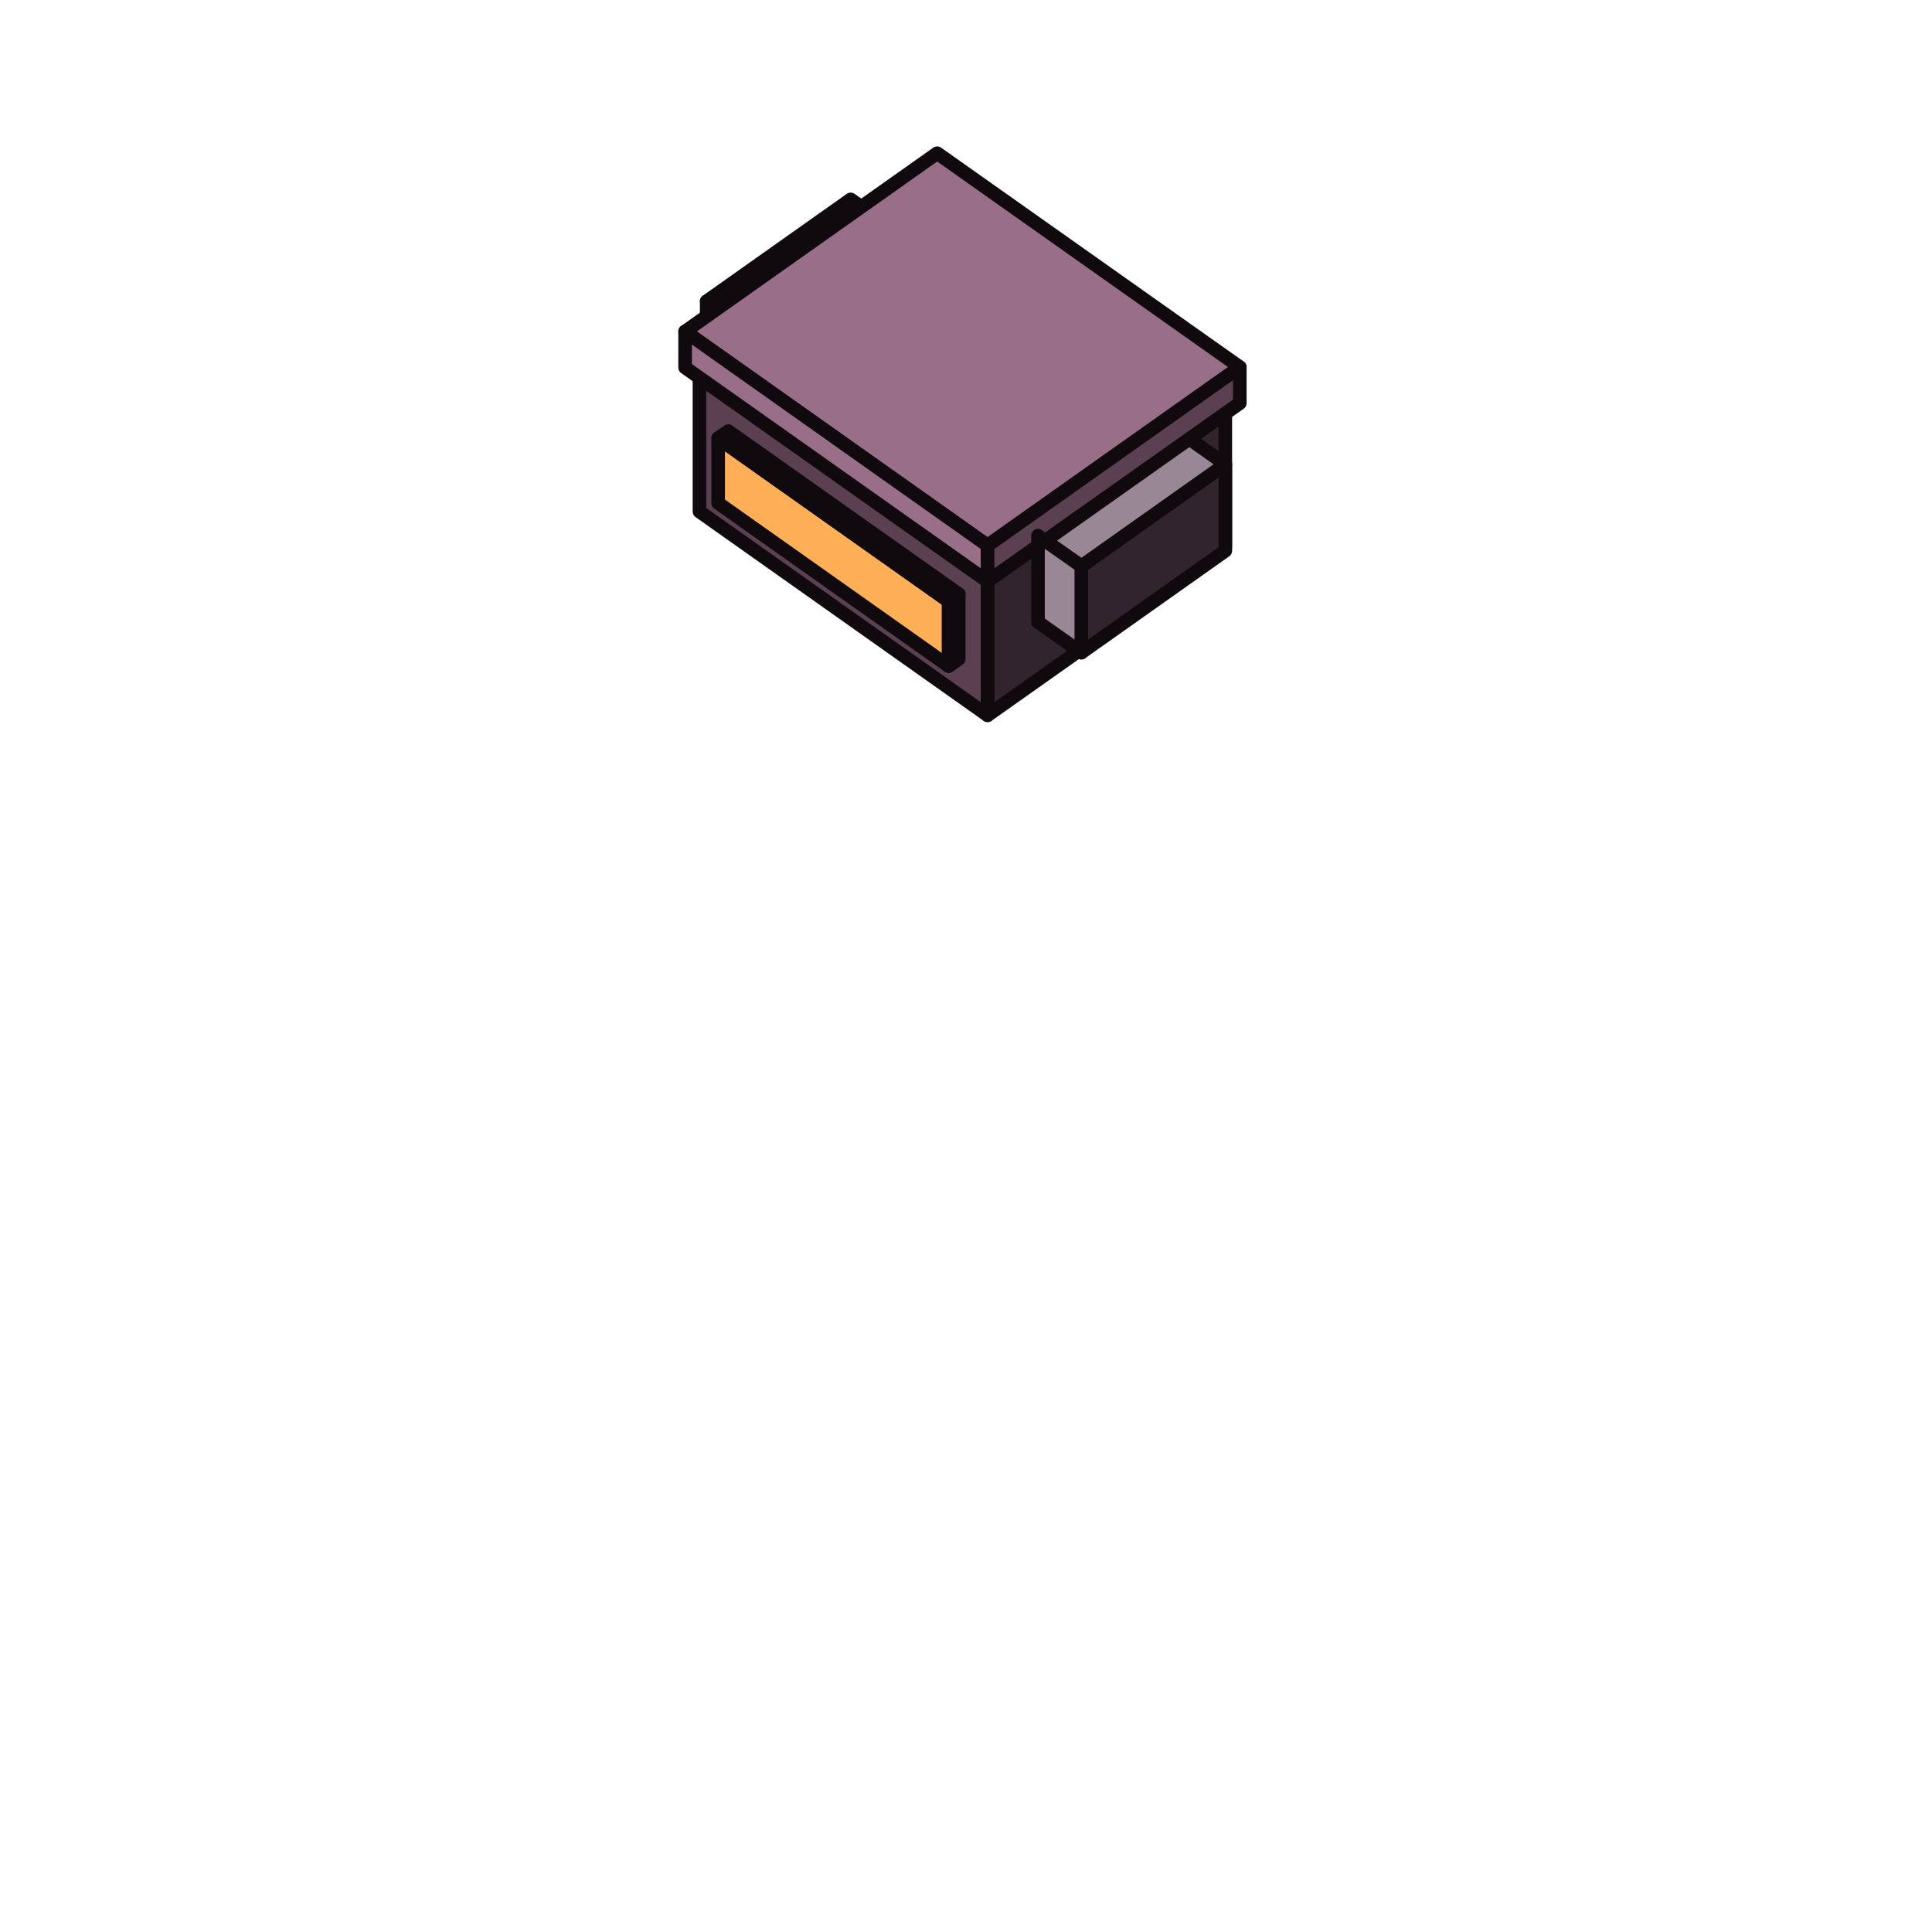
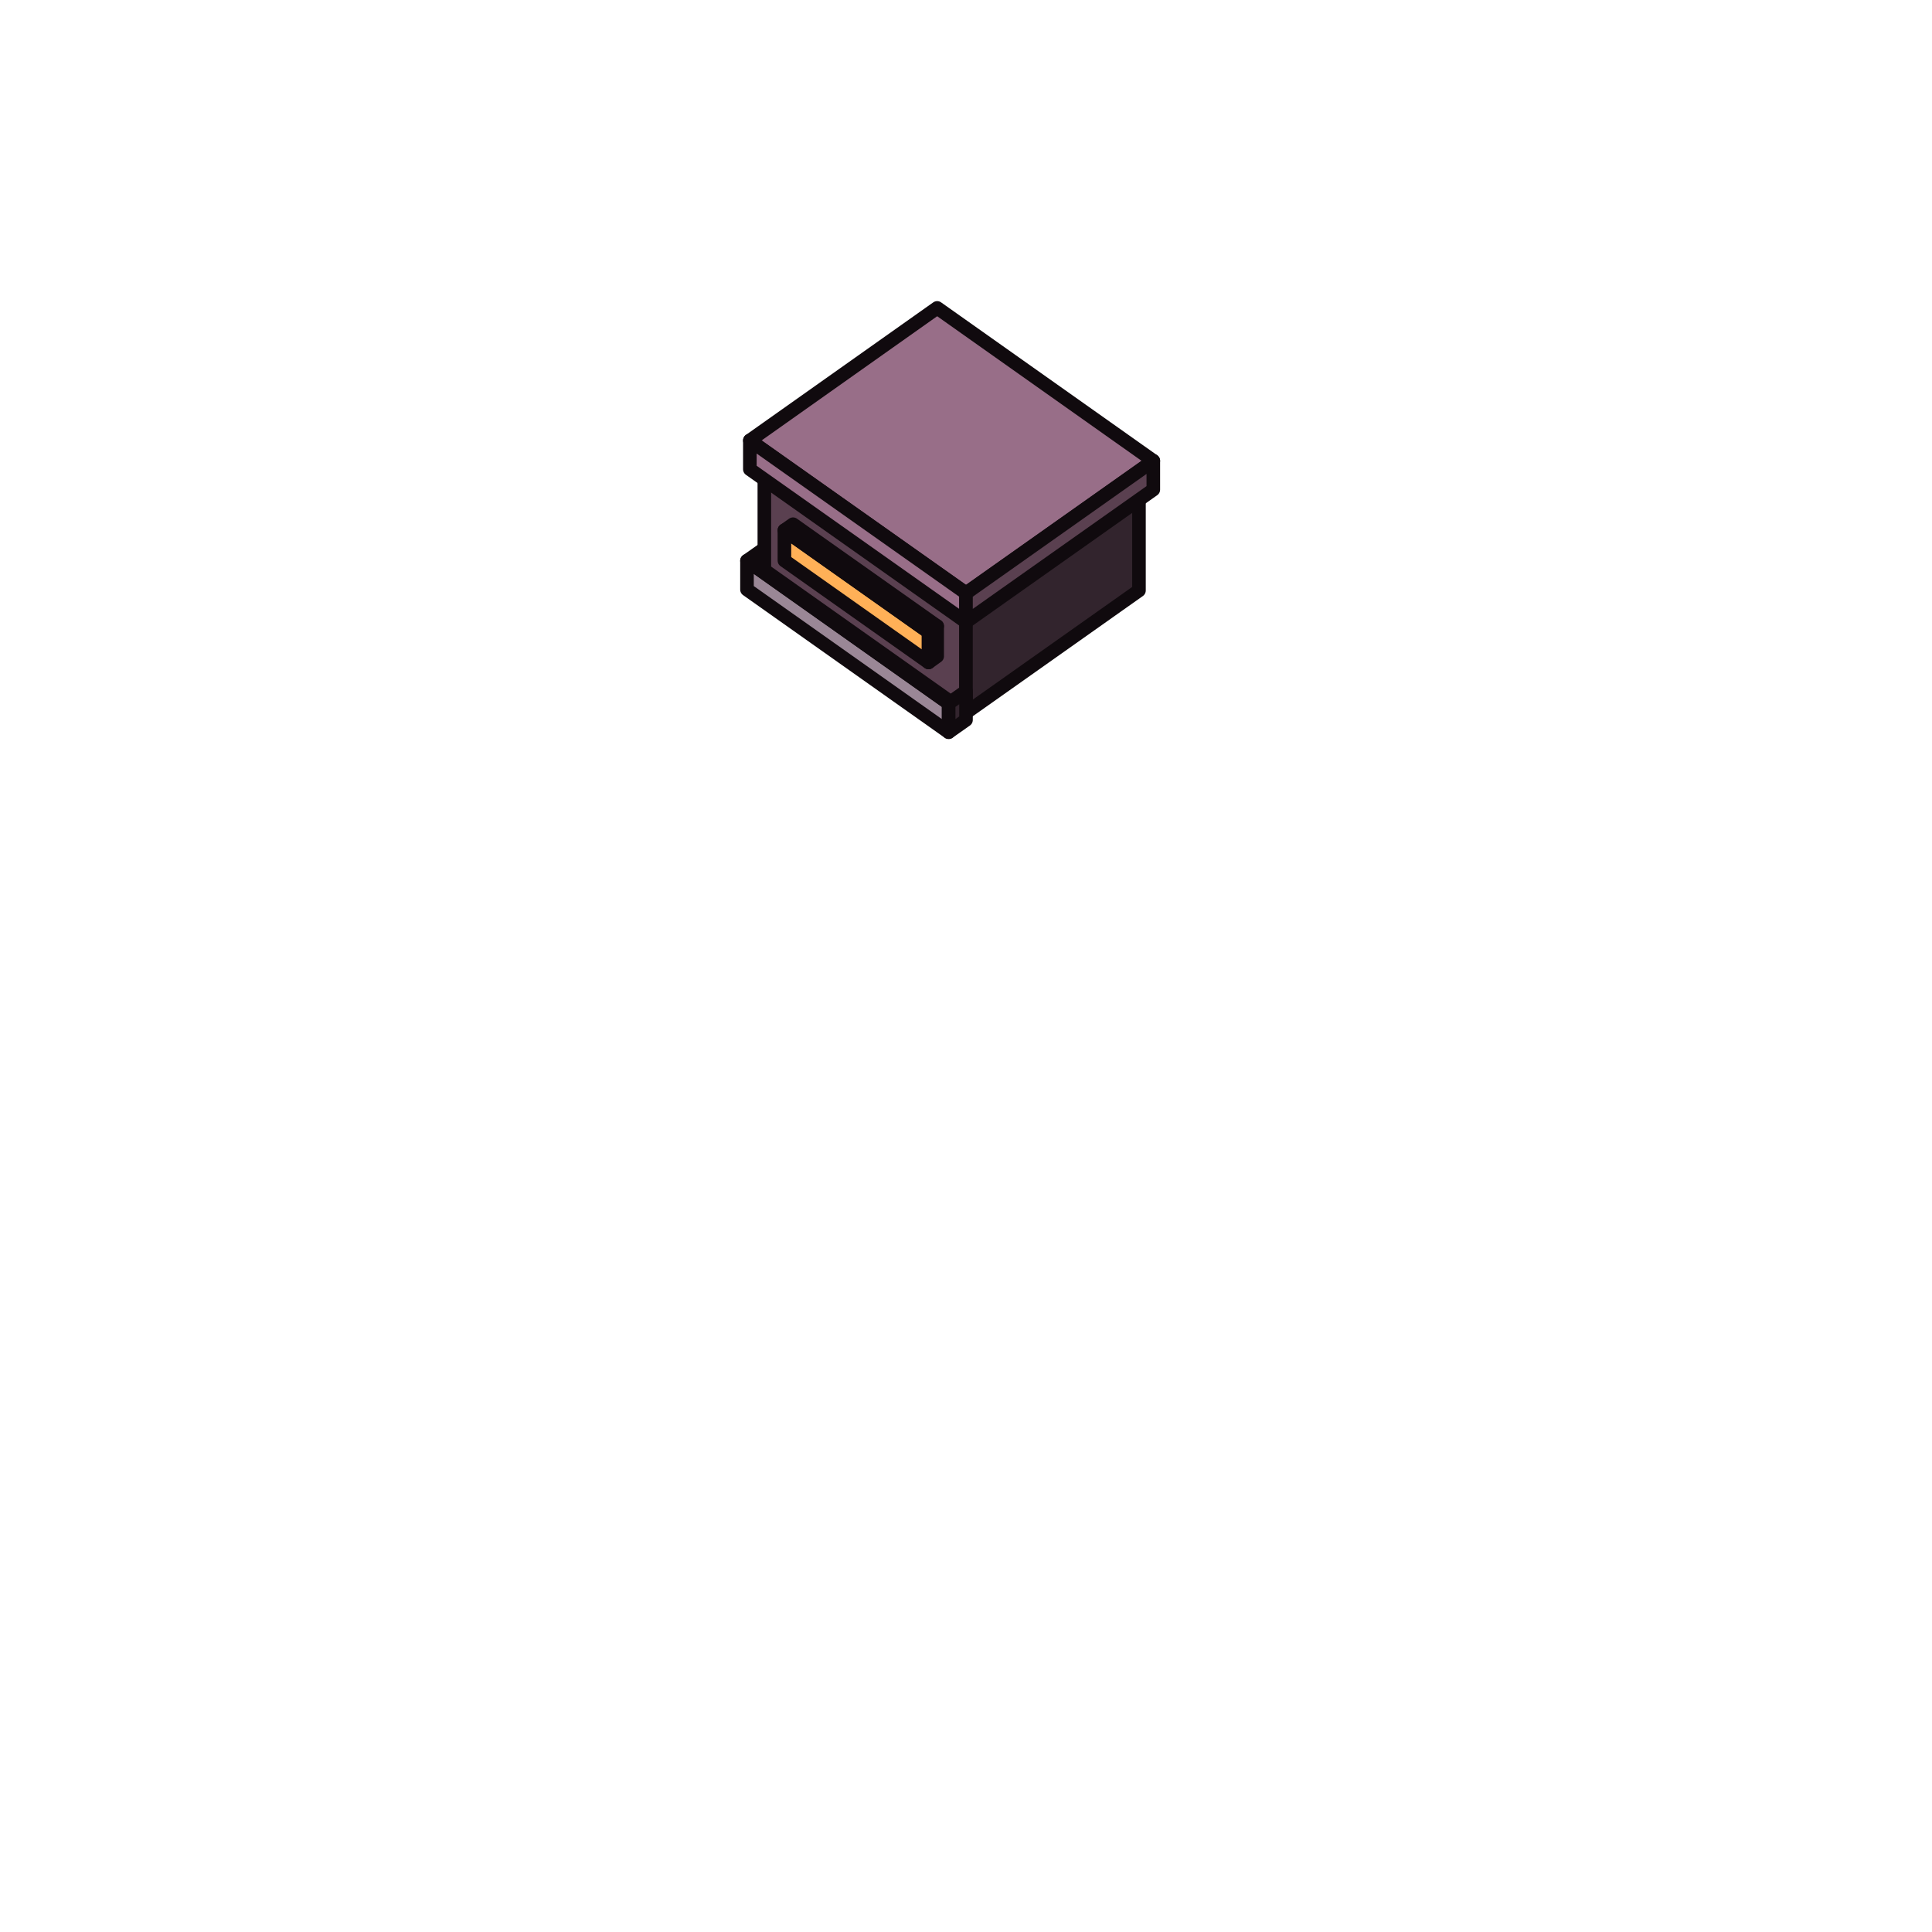
<svg xmlns="http://www.w3.org/2000/svg" viewBox="0 0 128 128" width="128" height="128" data-part-id="jugg_head" data-type="head" data-direction="south">
  <g stroke="#100a0e" stroke-width="0.9" stroke-linejoin="round">
-     <path d="M65.91 22.59 L77.36 30.69 L77.36 29.26 L65.91 21.16 Z" fill="#986e88" />
-     <path d="M66.48 20.76 L65.91 21.16 L77.36 29.26 L77.94 28.86 Z" fill="#986e88" />
-     <path d="M49.68 27.71 L59.23 20.96 L59.23 15.24 L49.68 21.99 Z" fill="#32242d" />
-     <path d="M56.36 13.21 L46.82 19.96 L49.68 21.99 L59.23 15.24 Z" fill="#9a8796" />
-     <path d="M65.91 19.73 L77.36 27.83 L77.36 26.4 L65.91 18.3 Z" fill="#986e88" />
-     <path d="M66.48 17.89 L65.91 18.3 L77.36 26.4 L77.94 25.99 Z" fill="#986e88" />
-     <path d="M46.82 25.69 L49.68 27.71 L49.68 21.99 L46.82 19.96 Z" fill="#9a8796" />
-     <path d="M77.36 30.69 L77.94 30.29 L77.94 28.86 L77.36 29.26 Z" fill="#5a4050" />
-     <path d="M77.36 27.83 L77.94 27.42 L77.94 25.99 L77.36 26.4 Z" fill="#5a4050" />
-     <path d="M62.09 13.21 L46.34 24.35 L65.43 37.85 L81.18 26.71 Z" fill="#986e88" />
-     <path d="M62.09 10.15 L45.39 21.96 L65.43 36.14 L82.14 24.32 Z" fill="#986e88" />
-     <path d="M46.34 33.89 L65.43 47.39 L65.43 37.85 L46.34 24.35 Z" fill="#5a4050" />
-     <path d="M47.58 33.33 L62.85 44.13 L62.85 39.83 L47.58 29.03 Z" fill="#ffb057" />
-     <path d="M65.43 47.39 L81.18 36.26 L81.18 26.71 L65.43 37.85 Z" fill="#32242d" />
-     <path d="M48.25 28.56 L47.58 29.03 L62.85 39.83 L63.52 39.36 Z" fill="#ffb057" />
-     <path d="M71.64 43.24 L81.18 36.49 L81.18 30.76 L71.64 37.51 Z" fill="#32242d" />
-     <path d="M45.39 24.35 L65.43 38.52 L65.43 36.14 L45.39 21.96 Z" fill="#986e88" />
-     <path d="M78.32 28.74 L68.77 35.49 L71.64 37.51 L81.18 30.76 Z" fill="#9a8796" />
-     <path d="M62.85 44.13 L63.52 43.66 L63.52 39.36 L62.85 39.83 Z" fill="#ffb057" />
-     <path d="M65.43 38.52 L82.14 26.71 L82.14 24.32 L65.43 36.14 Z" fill="#5a4050" />
-     <path d="M68.77 41.21 L71.64 43.24 L71.64 37.51 L68.77 35.49 Z" fill="#9a8796" />
+     <path d="M62.09 22.99 L50.64 31.09 L64.0 40.54 L75.46 32.44 Z" fill="#986e88" />
+     <path d="M49.49 39.06 L62.85 48.51 L62.85 46.6 L49.49 37.15 Z" fill="#9a8796" />
+     <path d="M50.64 36.34 L49.49 37.15 L62.85 46.6 L64.0 45.79 Z" fill="#9a8796" />
+     <path d="M62.09 20.4 L49.68 29.18 L64.0 39.3 L76.41 30.53 Z" fill="#986e88" />
+     <path d="M50.64 37.77 L64.0 47.22 L64.0 40.54 L50.64 31.09 Z" fill="#5a4050" />
+     <path d="M51.97 37.14 L61.52 43.89 L61.52 41.88 L51.97 35.13 Z" fill="#ffb057" />
+     <path d="M64.0 47.22 L75.46 39.12 L75.46 32.44 L64.0 40.54 Z" fill="#32242d" />
+     <path d="M52.54 34.73 L51.97 35.13 L61.52 41.88 L62.09 41.48 Z" fill="#ffb057" />
+     <path d="M62.85 48.51 L64.0 47.7 L64.0 45.79 L62.85 46.6 Z" fill="#32242d" />
+     <path d="M49.68 31.09 L64.0 41.21 L64.0 39.3 L49.68 29.18 Z" fill="#986e88" />
+     <path d="M61.52 43.89 L62.09 43.48 L62.09 41.48 L61.52 41.88 Z" fill="#ffb057" />
+     <path d="M64.0 41.21 L76.41 32.44 L76.41 30.53 L64.0 39.3 Z" fill="#5a4050" />
  </g>
</svg>
